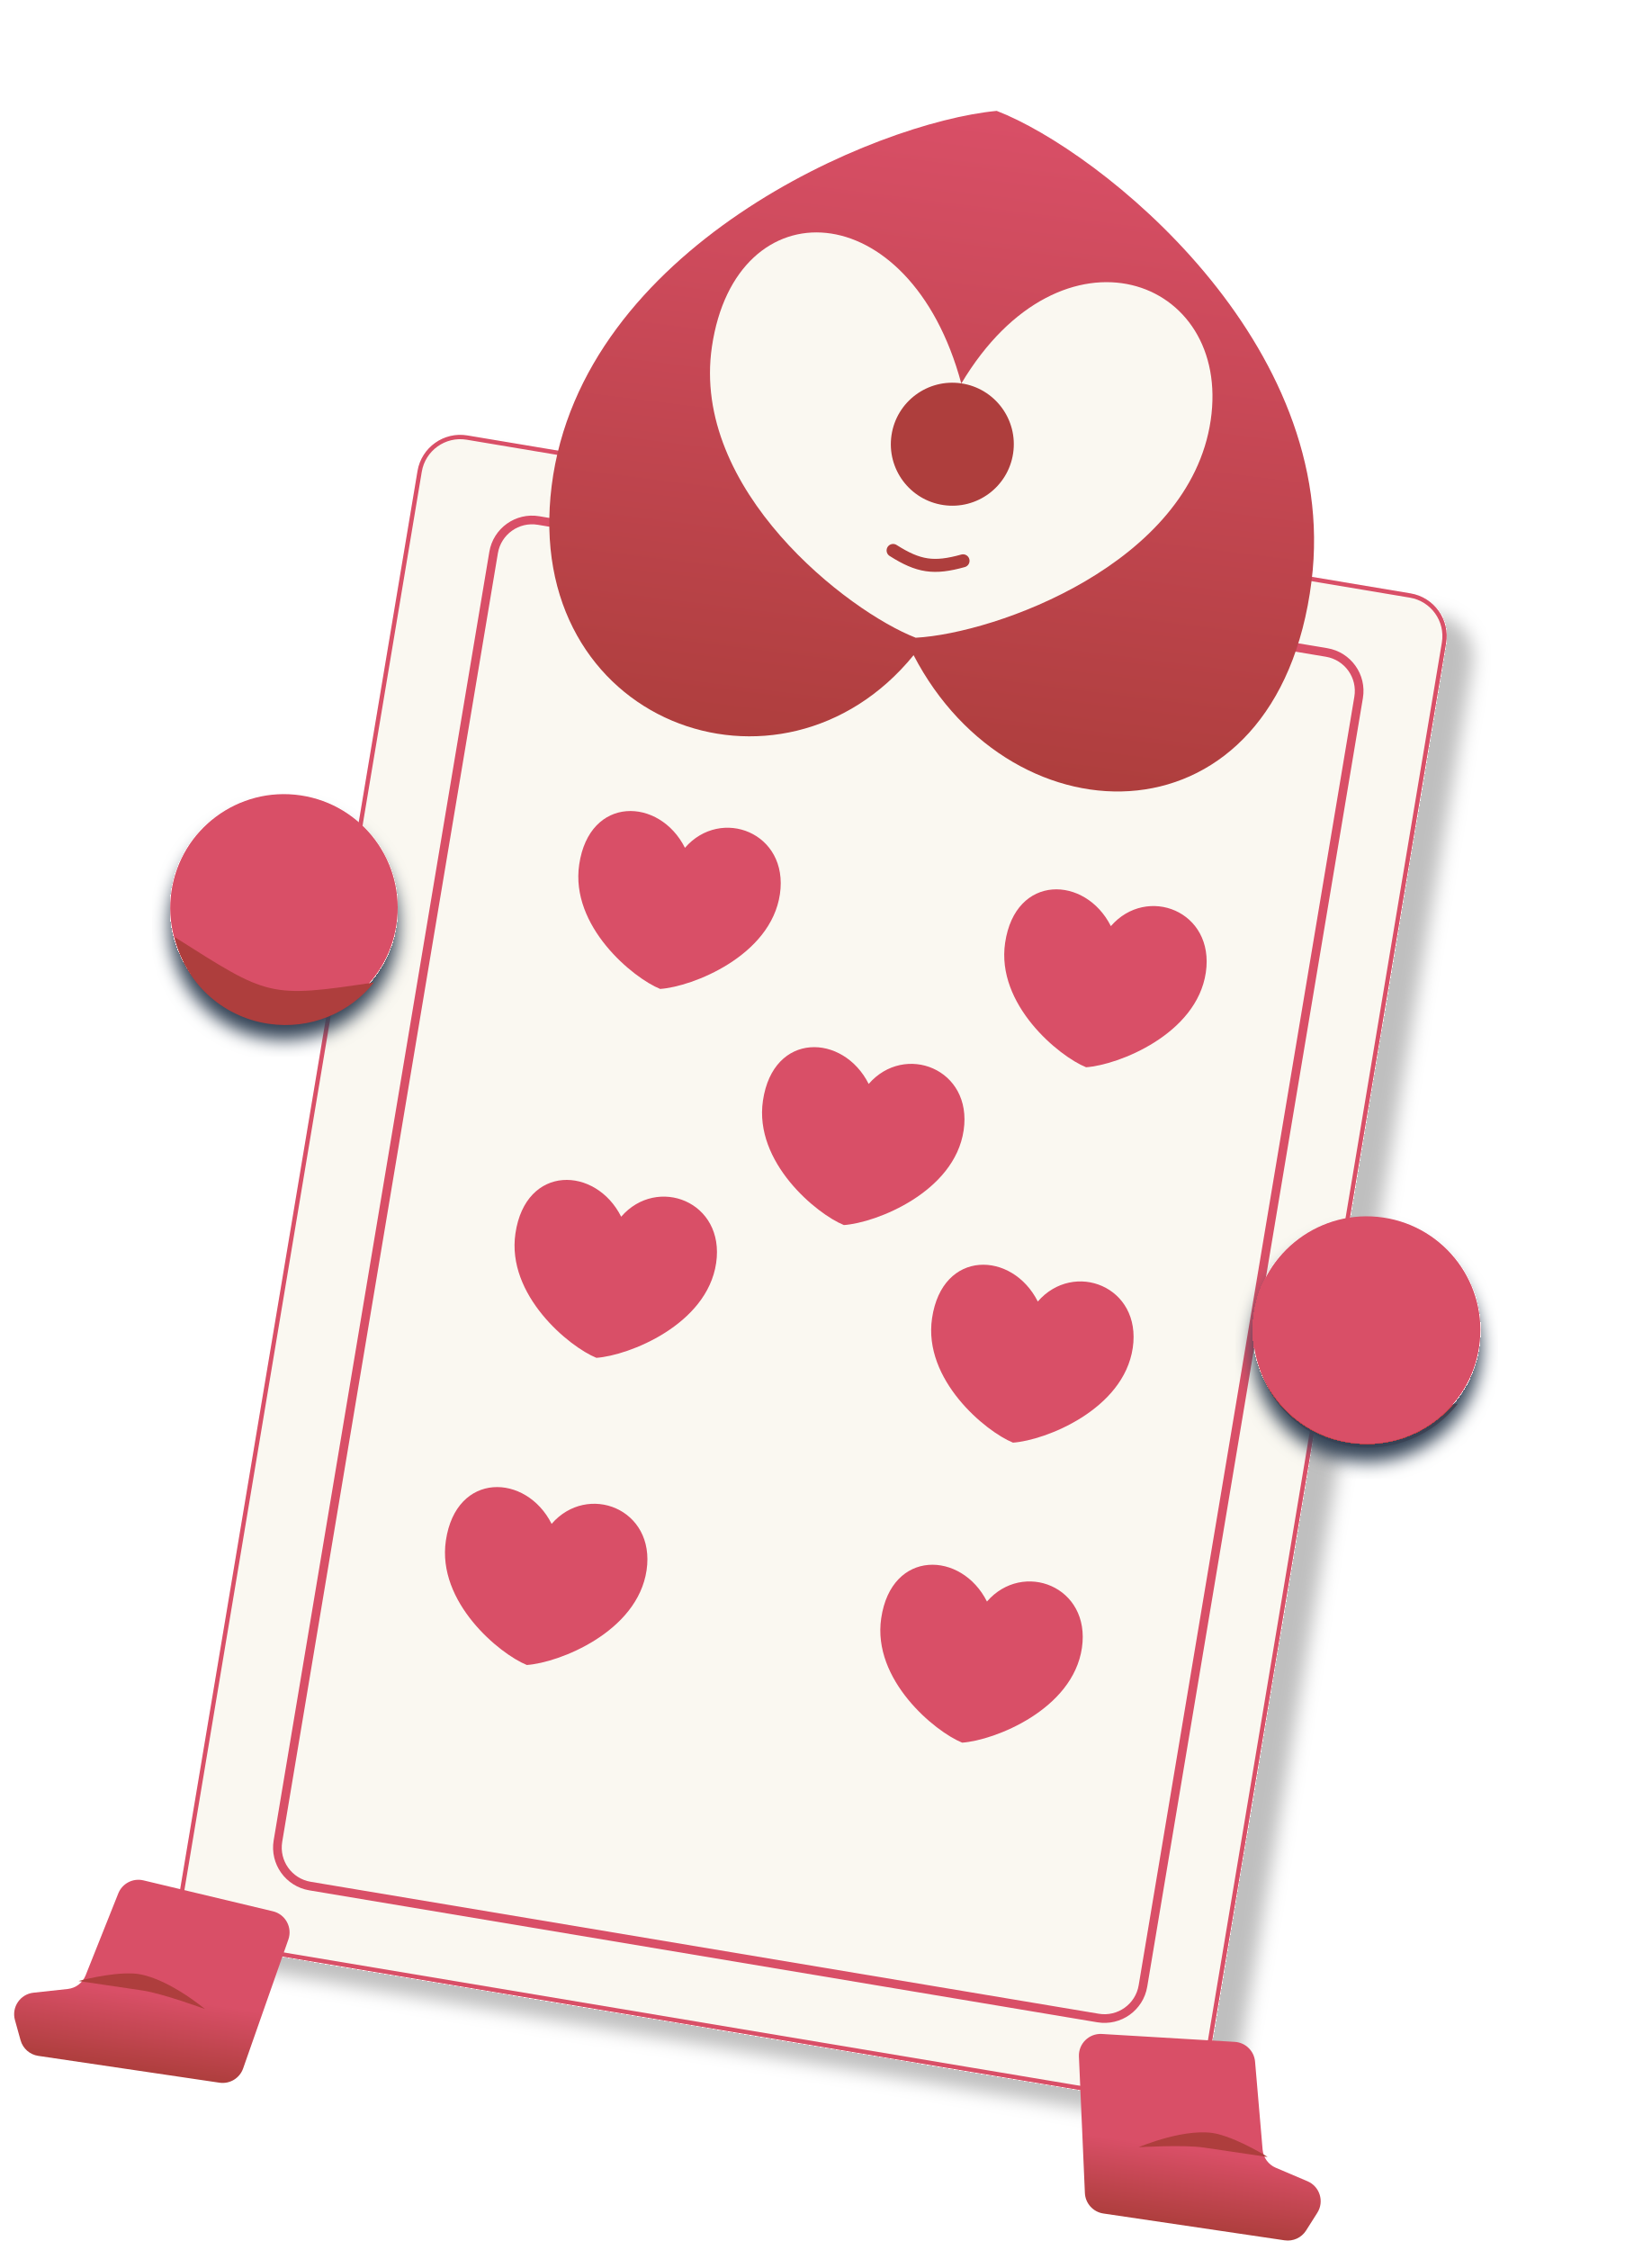
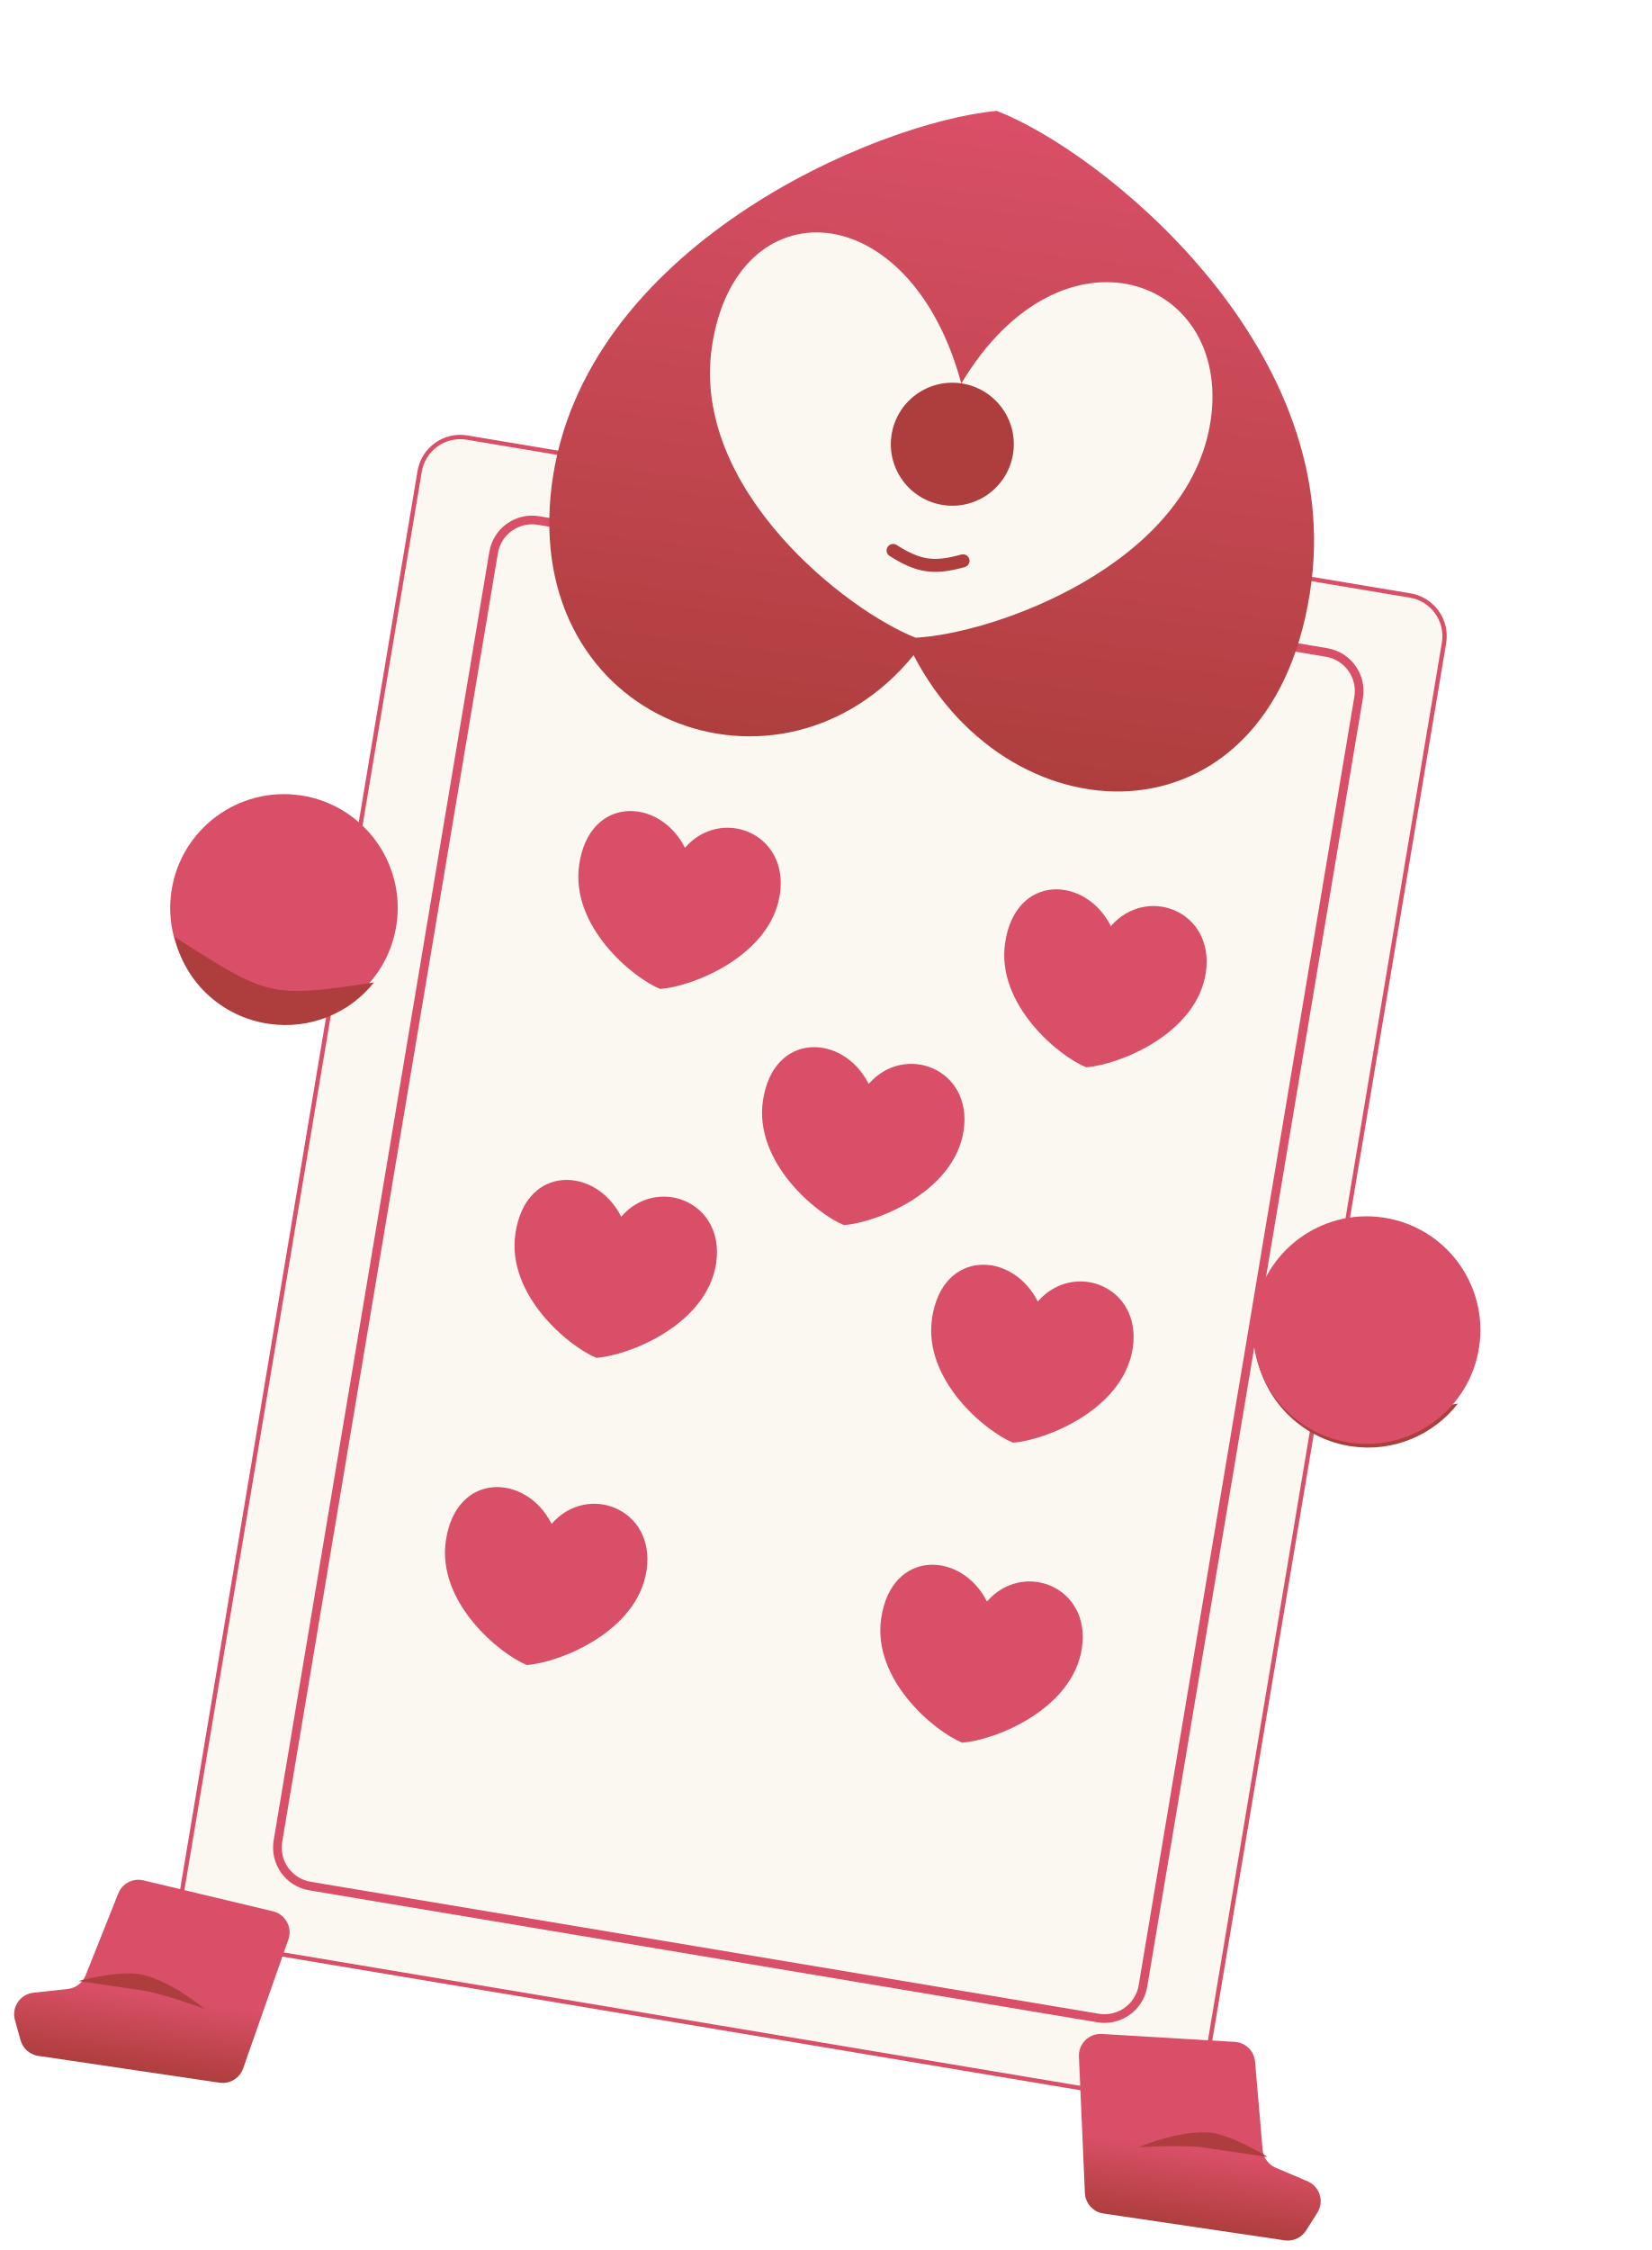
<svg xmlns="http://www.w3.org/2000/svg" width="381" height="519" viewBox="0 0 381 519" fill="none">
-   <g filter="url(#filter0_d_3939_3318)">
+   <g>
    <rect x="97.98" y="98.791" width="240.631" height="353.116" rx="10" transform="rotate(9.50363 97.9797 98.791)" fill="#FAF8F1" />
    <rect x="98.39" y="99.367" width="239.631" height="352.116" rx="9.5" transform="rotate(9.50363 98.3903 99.3667)" stroke="#D94F67" />
  </g>
  <rect x="115.372" y="118.577" width="202.356" height="319.371" rx="9" transform="rotate(9.50363 115.372 118.577)" stroke="#D94F67" stroke-width="2" />
  <path d="M249.623 380.124C247.517 394.361 229.46 401.458 221.99 401.973C215.712 399.424 201.208 387.509 203.314 373.272C205.686 357.24 221.873 357.783 227.712 369.421C235.983 359.87 251.729 365.888 249.623 380.124Z" fill="#D94F67" />
  <path d="M278.213 224.331C276.106 238.568 258.05 245.665 250.58 246.18C244.302 243.631 229.798 231.716 231.904 217.479C234.276 201.447 250.463 201.99 256.302 213.628C264.573 204.077 280.319 210.095 278.213 224.331Z" fill="#D94F67" />
  <path d="M222.337 260.734C220.23 274.97 202.174 282.067 194.704 282.582C188.426 280.033 173.922 268.118 176.028 253.882C178.4 237.849 194.587 238.392 200.426 250.03C208.697 240.48 224.443 246.497 222.337 260.734Z" fill="#D94F67" />
  <path d="M179.944 206.267C177.838 220.503 159.781 227.6 152.311 228.115C146.033 225.566 131.529 213.651 133.635 199.415C136.007 183.382 152.194 183.925 158.034 195.563C166.304 186.013 182.051 192.03 179.944 206.267Z" fill="#D94F67" />
  <path d="M165.23 291.357C163.124 305.593 145.067 312.69 137.597 313.205C131.319 310.656 116.815 298.741 118.922 284.505C121.294 268.472 137.48 269.015 143.32 280.653C151.59 271.103 167.337 277.12 165.23 291.357Z" fill="#D94F67" />
  <path d="M261.353 310.921C259.247 325.158 241.19 332.255 233.72 332.769C227.443 330.22 212.938 318.306 215.045 304.069C217.417 288.037 233.603 288.58 239.443 300.217C247.713 290.667 263.46 296.685 261.353 310.921Z" fill="#D94F67" />
  <path d="M149.182 362.208C147.075 376.445 129.019 383.542 121.548 384.057C115.271 381.508 100.766 369.593 102.873 355.356C105.245 339.324 121.432 339.867 127.271 351.505C135.541 341.954 151.288 347.972 149.182 362.208Z" fill="#D94F67" />
  <path d="M127.282 112.053C134.173 57.179 201.804 28.246 229.965 25.575C253.852 34.782 309.491 79.195 302.6 134.069C294.84 195.865 233.698 195.282 210.789 151.128C180.28 188.575 120.392 166.926 127.282 112.053Z" fill="url(#paint0_linear_3939_3318)" />
  <path d="M279.33 96.979C274.441 130.019 229.805 146.085 211.281 147.104C195.644 141.03 159.371 112.993 164.259 79.953C169.764 42.745 209.942 44.392 221.794 88.466C245.002 49.58 284.218 63.94 279.33 96.979Z" fill="#FAF8F1" />
  <circle cx="219.723" cy="102.465" r="14.186" transform="rotate(8.41614 219.723 102.465)" fill="#AE3E3D" />
-   <g filter="url(#filter1_d_3939_3318)">
+   <g>
    <circle cx="65.514" cy="209.427" r="26.244" transform="rotate(8.41614 65.5138 209.427)" fill="#D94F67" />
  </g>
  <path d="M222.196 129.36C215.479 131.234 211.945 130.711 206.058 126.972" stroke="#AE3E3D" stroke-width="3" stroke-linecap="round" />
  <path d="M33.094 433.739L62.972 440.873C65.856 441.562 67.511 444.594 66.529 447.392L56.096 477.118C55.303 479.379 53.017 480.759 50.647 480.409L8.828 474.221C6.874 473.932 5.273 472.519 4.743 470.615L3.448 465.96C2.621 462.987 4.657 459.983 7.724 459.649L15.64 458.789C17.48 458.588 19.059 457.389 19.744 455.67L27.289 436.75C28.208 434.444 30.68 433.162 33.094 433.739Z" fill="url(#paint1_linear_3939_3318)" />
  <path d="M284.887 470.993L254.224 469.169C251.264 468.993 248.802 471.417 248.932 474.379L250.309 505.853C250.414 508.247 252.203 510.23 254.573 510.58L296.391 516.768C298.346 517.057 300.287 516.168 301.346 514.499L303.933 510.418C305.586 507.812 304.507 504.347 301.667 503.139L294.34 500.023C292.637 499.299 291.473 497.694 291.315 495.85L289.572 475.556C289.36 473.083 287.365 471.14 284.887 470.993Z" fill="url(#paint2_linear_3939_3318)" />
  <path d="M32.87 459.135L18.136 456.955C18.136 456.955 25.13 455.002 30.583 455.212C37.848 455.49 47.293 463.42 47.293 463.42C47.293 463.42 37.528 459.824 32.87 459.135Z" fill="#AE3E3D" />
  <path d="M277.747 495.367L292.482 497.547C292.482 497.547 286.352 493.652 281.073 492.274C274.038 490.437 262.701 495.292 262.701 495.292C262.701 495.292 273.089 494.677 277.747 495.367Z" fill="#AE3E3D" />
  <path d="M336.37 323.76C330.748 330.986 321.501 335.058 311.798 333.622C300.649 331.973 292.181 323.538 289.963 313.127C311.798 327.163 311.798 327.588 336.37 323.76Z" fill="#AE3E3D" />
  <path d="M86.277 226.621C80.729 233.639 71.583 237.578 61.972 236.156C50.929 234.522 42.523 226.292 40.3 216.154C61.955 229.869 61.956 230.283 86.277 226.621Z" fill="#AE3E3D" />
-   <g filter="url(#filter2_d_3939_3318)">
+   <g>
    <circle cx="315.317" cy="306.81" r="26.244" transform="rotate(8.41614 315.317 306.81)" fill="#D94F67" />
  </g>
  <defs>
-     <filter id="filter0_d_3939_3318" x="41.189" y="100.303" width="302.606" height="393.977" filterUnits="userSpaceOnUse" color-interpolation-filters="sRGB">
-       <feFlood flood-opacity="0" result="BackgroundImageFix" />
-       <feColorMatrix in="SourceAlpha" type="matrix" values="0 0 0 0 0 0 0 0 0 0 0 0 0 0 0 0 0 0 127 0" result="hardAlpha" />
-       <feOffset dx="6" dy="5" />
-       <feGaussianBlur stdDeviation="2" />
-       <feComposite in2="hardAlpha" operator="out" />
-       <feColorMatrix type="matrix" values="0 0 0 0 0 0 0 0 0 0 0 0 0 0 0 0 0 0 0.25 0" />
-       <feBlend mode="normal" in2="BackgroundImageFix" result="effect1_dropShadow_3939_3318" />
-       <feBlend mode="normal" in="SourceGraphic" in2="effect1_dropShadow_3939_3318" result="shape" />
-     </filter>
-     <filter id="filter1_d_3939_3318" x="35.267" y="183.18" width="60.494" height="60.494" filterUnits="userSpaceOnUse" color-interpolation-filters="sRGB">
-       <feFlood flood-opacity="0" result="BackgroundImageFix" />
-       <feColorMatrix in="SourceAlpha" type="matrix" values="0 0 0 0 0 0 0 0 0 0 0 0 0 0 0 0 0 0 127 0" result="hardAlpha" />
-       <feOffset dy="4" />
-       <feGaussianBlur stdDeviation="2" />
-       <feComposite in2="hardAlpha" operator="out" />
-       <feColorMatrix type="matrix" values="0 0 0 0 0.2 0 0 0 0 0.262 0 0 0 0 0.337 0 0 0 1 0" />
-       <feBlend mode="normal" in2="BackgroundImageFix" result="effect1_dropShadow_3939_3318" />
-       <feBlend mode="normal" in="SourceGraphic" in2="effect1_dropShadow_3939_3318" result="shape" />
-     </filter>
-     <filter id="filter2_d_3939_3318" x="285.071" y="280.562" width="60.494" height="60.494" filterUnits="userSpaceOnUse" color-interpolation-filters="sRGB">
-       <feFlood flood-opacity="0" result="BackgroundImageFix" />
-       <feColorMatrix in="SourceAlpha" type="matrix" values="0 0 0 0 0 0 0 0 0 0 0 0 0 0 0 0 0 0 127 0" result="hardAlpha" />
-       <feOffset dy="4" />
-       <feGaussianBlur stdDeviation="2" />
-       <feComposite in2="hardAlpha" operator="out" />
-       <feColorMatrix type="matrix" values="0 0 0 0 0.2 0 0 0 0 0.262 0 0 0 0 0.337 0 0 0 1 0" />
-       <feBlend mode="normal" in2="BackgroundImageFix" result="effect1_dropShadow_3939_3318" />
-       <feBlend mode="normal" in="SourceGraphic" in2="effect1_dropShadow_3939_3318" result="shape" />
-     </filter>
    <linearGradient id="paint0_linear_3939_3318" x1="227.226" y1="25.231" x2="208.208" y2="176.68" gradientUnits="userSpaceOnUse">
      <stop stop-color="#D94F67" />
      <stop offset="1" stop-color="#AE3E3D" />
    </linearGradient>
    <linearGradient id="paint1_linear_3939_3318" x1="30.644" y1="432.995" x2="24.208" y2="476.497" gradientUnits="userSpaceOnUse">
      <stop offset="0.6" stop-color="#D94F67" />
      <stop offset="1" stop-color="#AE3E3D" />
    </linearGradient>
    <linearGradient id="paint2_linear_3939_3318" x1="287.448" y1="470.99" x2="281.012" y2="514.492" gradientUnits="userSpaceOnUse">
      <stop offset="0.6" stop-color="#D94F67" />
      <stop offset="1" stop-color="#AE3E3D" />
    </linearGradient>
  </defs>
</svg>
